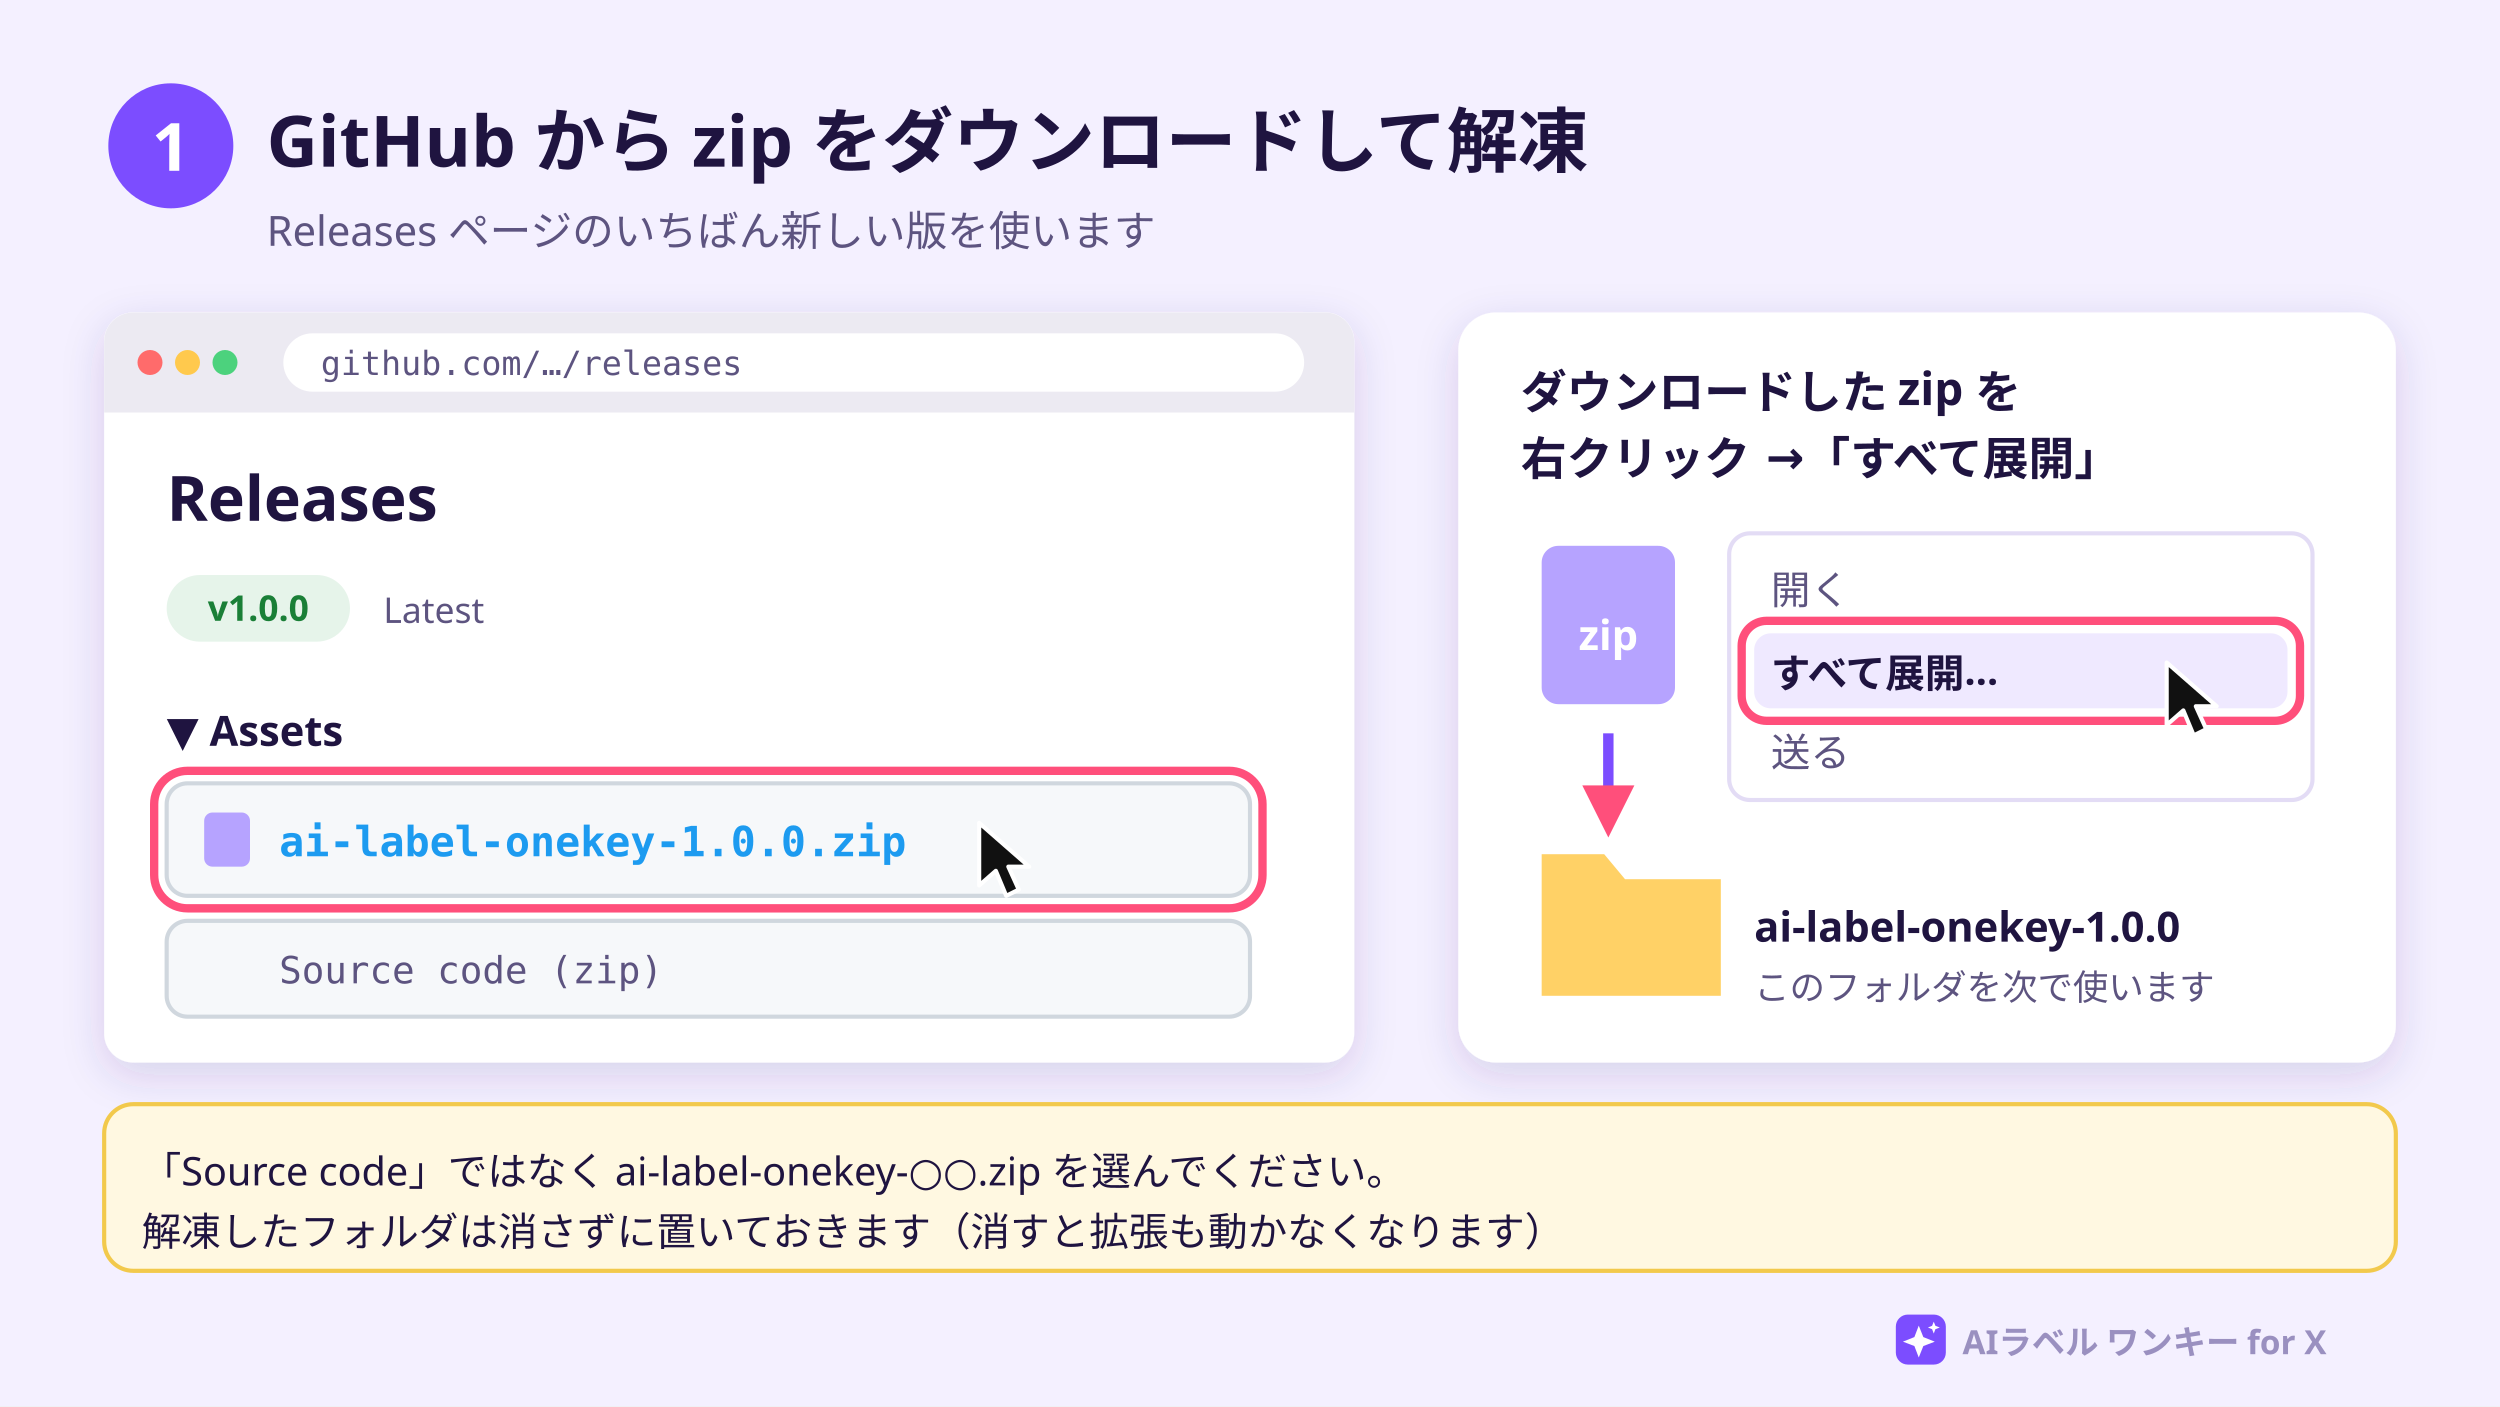
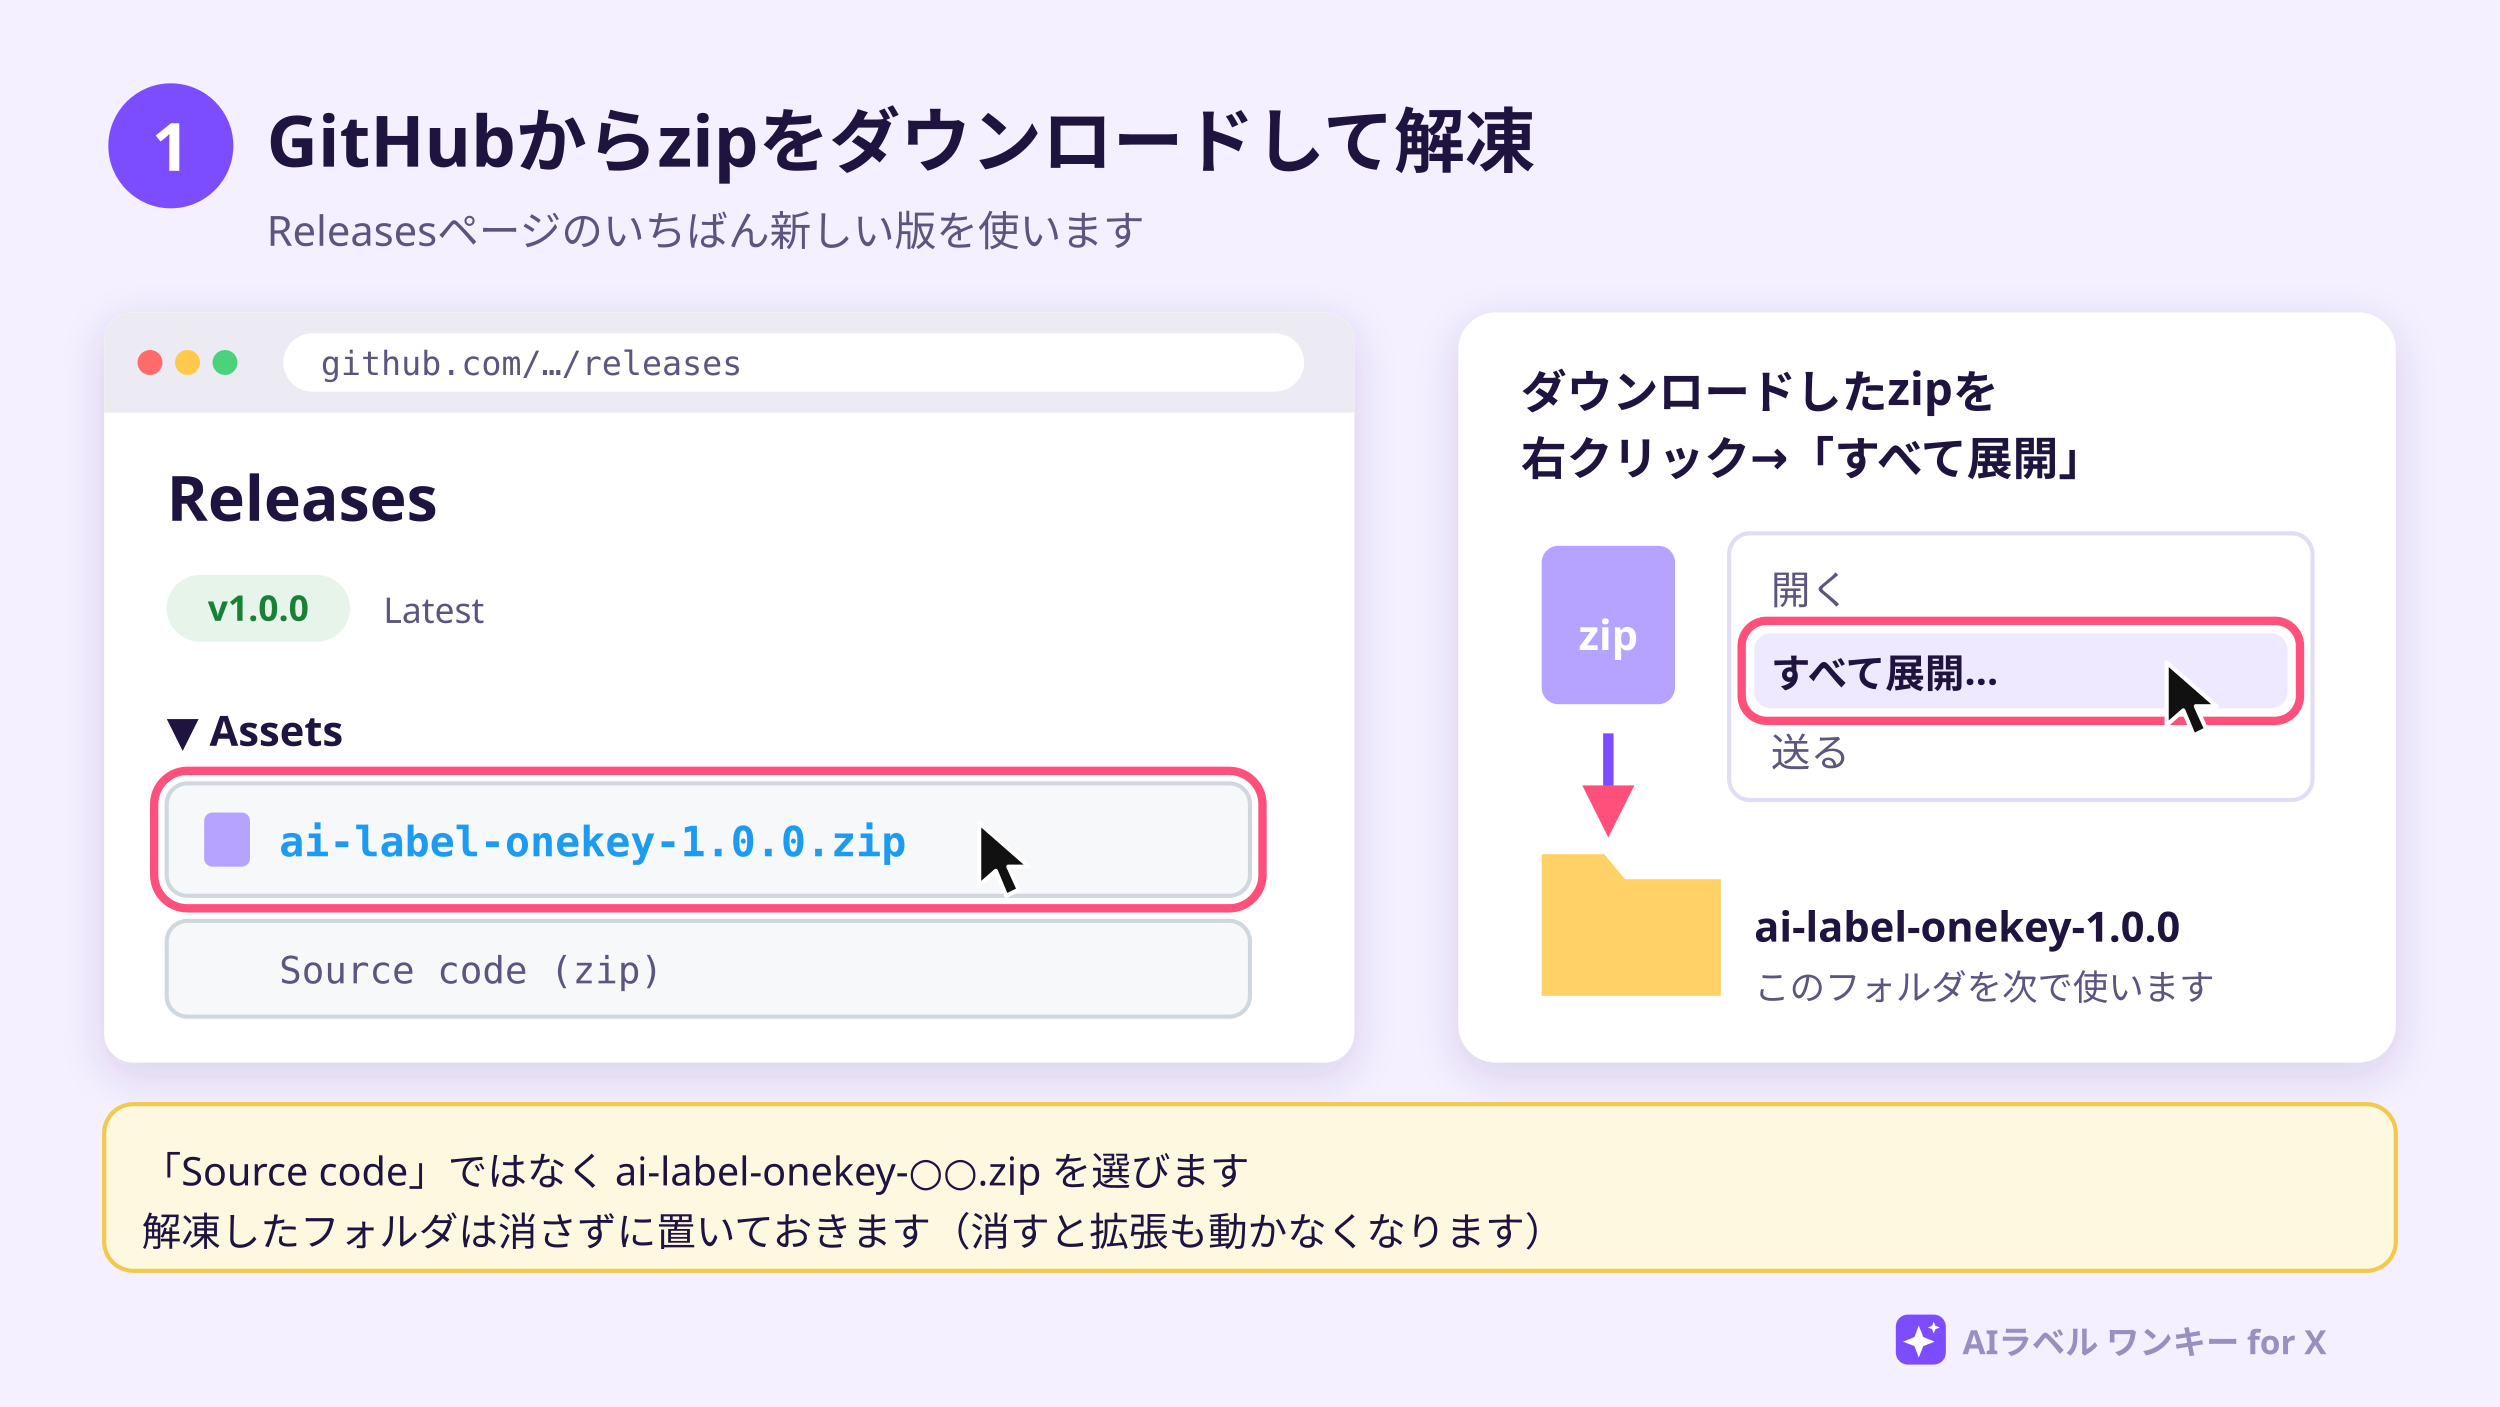
<svg xmlns="http://www.w3.org/2000/svg" width="1200" height="675" viewBox="0 0 1200 675">
  <defs>
    <filter id="sh" x="-10%" y="-10%" width="120%" height="130%">
      <feDropShadow dx="0" dy="6" stdDeviation="10" flood-color="#3b2a80" flood-opacity="0.16" />
    </filter>
    <marker id="ah" viewBox="0 0 10 10" refX="6" refY="5" markerWidth="5" markerHeight="5" orient="auto-start-reverse">
      <path d="M0,0 L10,5 L0,10 Z" fill="#ff4f7b" />
    </marker>
  </defs>
  <rect width="1200" height="675" fill="#f4f0ff" />
  <circle cx="82" cy="70" r="30" fill="#7c4dff" />
  <text x="82" y="82" font-family="'BIZ UDPGothic','Yu Gothic UI','Meiryo',sans-serif" font-size="32" fill="#fff" font-weight="700" text-anchor="middle">1</text>
-   <text x="128" y="80" font-family="'BIZ UDPGothic','Yu Gothic UI','Meiryo',sans-serif" font-size="34" fill="#1f1440" font-weight="700" text-anchor="start">GitHub から zip をダウンロードして解凍</text>
-   <text x="128" y="118" font-family="'BIZ UDPGothic','Yu Gothic UI','Meiryo',sans-serif" font-size="20" fill="#5d5480" font-weight="400" text-anchor="start">Releases ページのいちばん新しい版を使います</text>
+   <text x="128" y="80" font-family="'BIZ UDPGothic','Yu Gothic UI','Meiryo',sans-serif" font-size="34" fill="#1f1440" font-weight="700" text-anchor="start">GitHubからzipをダウンロードして解凍</text>
+   <text x="128" y="118" font-family="'BIZ UDPGothic','Yu Gothic UI','Meiryo',sans-serif" font-size="20" fill="#5d5480" font-weight="400" text-anchor="start">Releasesページのいちばん新しい版を使います</text>
  <g filter="url(#sh)">
    <rect x="50" y="150" width="600" height="360" rx="14" fill="#ffffff" />
  </g>
  <path d="M50,164 a14,14 0 0 1 14,-14 h572 a14,14 0 0 1 14,14 v34 h-600 Z" fill="#eceaf2" />
  <circle cx="72" cy="174" r="6" fill="#ff6b6b" />
  <circle cx="90" cy="174" r="6" fill="#ffc94d" />
  <circle cx="108" cy="174" r="6" fill="#4cd27d" />
  <rect x="136" y="160" width="490" height="28" rx="14" fill="#fff" />
  <text x="154" y="180" font-family="'Cascadia Mono','Consolas',monospace" font-size="16" fill="#5d5480" font-weight="400" text-anchor="start">github.com/…/releases</text>
  <g transform="translate(50,198)">
    <text x="30" y="52" font-family="'BIZ UDPGothic','Yu Gothic UI','Meiryo',sans-serif" font-size="30" fill="#1f1440" font-weight="700" text-anchor="start">Releases</text>
    <rect x="30" y="78" width="88" height="32" rx="16" fill="#e6f4ea" />
    <text x="74" y="100" font-family="'BIZ UDPGothic','Yu Gothic UI','Meiryo',sans-serif" font-size="17" fill="#1a7f37" font-weight="700" text-anchor="middle">v1.0.0</text>
    <text x="134" y="101" font-family="'BIZ UDPGothic','Yu Gothic UI','Meiryo',sans-serif" font-size="17" fill="#5d5480" font-weight="400" text-anchor="start">Latest</text>
    <text x="30" y="160" font-family="'BIZ UDPGothic','Yu Gothic UI','Meiryo',sans-serif" font-size="20" fill="#1f1440" font-weight="700" text-anchor="start">▼ Assets</text>
    <rect x="30" y="178" width="520" height="54" rx="10" fill="#f6f8fa" stroke="#d0d7de" stroke-width="2" />
    <rect x="48" y="192" width="22" height="26" rx="4" fill="#b6a3ff" />
    <text x="84" y="213" font-family="'Cascadia Mono','Consolas',monospace" font-size="20" fill="#1d9bf0" font-weight="700" text-anchor="start">ai-label-onekey-1.0.0.zip</text>
    <rect x="30" y="244" width="520" height="46" rx="10" fill="#f6f8fa" stroke="#d0d7de" stroke-width="2" />
    <text x="84" y="274" font-family="'Cascadia Mono','Consolas',monospace" font-size="18" fill="#5d5480" font-weight="400" text-anchor="start">Source code (zip)</text>
  </g>
  <rect x="74" y="370" width="532" height="66" rx="16" fill="none" stroke="#ff4f7b" stroke-width="4" />
  <g transform="translate(470,395) scale(1.0)">
    <path d="M0,0 L0,30 L8,23 L13,35 L19,32 L14,21 L24,21 Z" fill="#111" stroke="#fff" stroke-width="2" stroke-linejoin="round" />
  </g>
  <rect x="700" y="150" width="450" height="360" rx="18" fill="#ffffff" filter="url(#sh)" />
-   <text x="730" y="196" font-family="'BIZ UDPGothic','Yu Gothic UI','Meiryo',sans-serif" font-size="22" fill="#1f1440" font-weight="700" text-anchor="start">ダウンロードした zip を</text>
-   <text x="730" y="228" font-family="'BIZ UDPGothic','Yu Gothic UI','Meiryo',sans-serif" font-size="22" fill="#1f1440" font-weight="700" text-anchor="start">右クリック →「すべて展開」</text>
+   <text x="730" y="196" font-family="'BIZ UDPGothic','Yu Gothic UI','Meiryo',sans-serif" font-size="22" fill="#1f1440" font-weight="700" text-anchor="start">ダウンロードしたzipを</text>
+   <text x="730" y="228" font-family="'BIZ UDPGothic','Yu Gothic UI','Meiryo',sans-serif" font-size="22" fill="#1f1440" font-weight="700" text-anchor="start">右クリック→「すべて展開」</text>
  <rect x="740" y="262" width="64" height="76" rx="8" fill="#b6a3ff" />
  <text x="772" y="312" font-family="'BIZ UDPGothic','Yu Gothic UI','Meiryo',sans-serif" font-size="20" fill="#fff" font-weight="700" text-anchor="middle">zip</text>
  <rect x="830" y="256" width="280" height="128" rx="10" fill="#fff" stroke="#e3dcf5" stroke-width="2" />
  <text x="850" y="290" font-family="'BIZ UDPGothic','Yu Gothic UI','Meiryo',sans-serif" font-size="19" fill="#5d5480" font-weight="400" text-anchor="start">開く</text>
  <rect x="842" y="304" width="256" height="36" rx="8" fill="#efe9ff" />
  <text x="850" y="330" font-family="'BIZ UDPGothic','Yu Gothic UI','Meiryo',sans-serif" font-size="19" fill="#1f1440" font-weight="700" text-anchor="start">すべて展開...</text>
  <text x="850" y="368" font-family="'BIZ UDPGothic','Yu Gothic UI','Meiryo',sans-serif" font-size="19" fill="#5d5480" font-weight="400" text-anchor="start">送る</text>
  <rect x="836" y="298" width="268" height="48" rx="12" fill="none" stroke="#ff4f7b" stroke-width="4" />
  <g transform="translate(1040,318) scale(1.0)">
    <path d="M0,0 L0,30 L8,23 L13,35 L19,32 L14,21 L24,21 Z" fill="#111" stroke="#fff" stroke-width="2" stroke-linejoin="round" />
  </g>
  <path d="M772,352 v40" stroke="#7c4dff" stroke-width="5" marker-end="url(#ah)" />
  <path d="M740,410 h30 l10,12 h46 v56 h-86 Z" fill="#ffd166" />
  <text x="842" y="452" font-family="'BIZ UDPGothic','Yu Gothic UI','Meiryo',sans-serif" font-size="20" fill="#1f1440" font-weight="700" text-anchor="start">ai-label-onekey-1.0.0</text>
  <text x="842" y="480" font-family="'BIZ UDPGothic','Yu Gothic UI','Meiryo',sans-serif" font-size="17" fill="#5d5480" font-weight="400" text-anchor="start">このフォルダを次で使います</text>
  <rect x="50" y="530" width="1100" height="80" rx="14" fill="#fff8e1" stroke="#f2c94c" stroke-width="2" />
-   <text x="68" y="569" font-family="'BIZ UDPGothic','Yu Gothic UI','Meiryo',sans-serif" font-size="19" fill="#1f1440" font-weight="400" text-anchor="start">「Source code」ではなく ai-label-onekey-○○.zip を選んでください。</text>
+   <text x="68" y="569" font-family="'BIZ UDPGothic','Yu Gothic UI','Meiryo',sans-serif" font-size="19" fill="#1f1440" font-weight="400" text-anchor="start">「Source code」ではなく ai-label-onekey-○○.zip を選びます</text>
  <text x="68" y="598" font-family="'BIZ UDPGothic','Yu Gothic UI','Meiryo',sans-serif" font-size="19" fill="#1f1440" font-weight="400" text-anchor="start">解凍したフォルダは消さずに置いておきます（消すと拡張も動かなくなります）</text>
  <rect x="910" y="631" width="24" height="24" rx="5.76" fill="#7c4dff" />
  <polygon points="921.0,636.3 923.2,641.8 928.7,644.0 923.2,646.1 921.0,651.6 918.9,646.1 913.4,644.0 918.9,641.8" fill="#fff" />
  <polygon points="928.2,634.4 929.0,636.4 931.1,637.2 929.0,638.0 928.2,640.1 927.4,638.0 925.4,637.2 927.4,636.4" fill="#fff" />
  <text x="942" y="650" font-family="'BIZ UDPGothic','Yu Gothic UI','Meiryo',sans-serif" font-size="16" fill="#9a90c0" font-weight="700" text-anchor="start">AIラベル ワンキー for X</text>
</svg>
